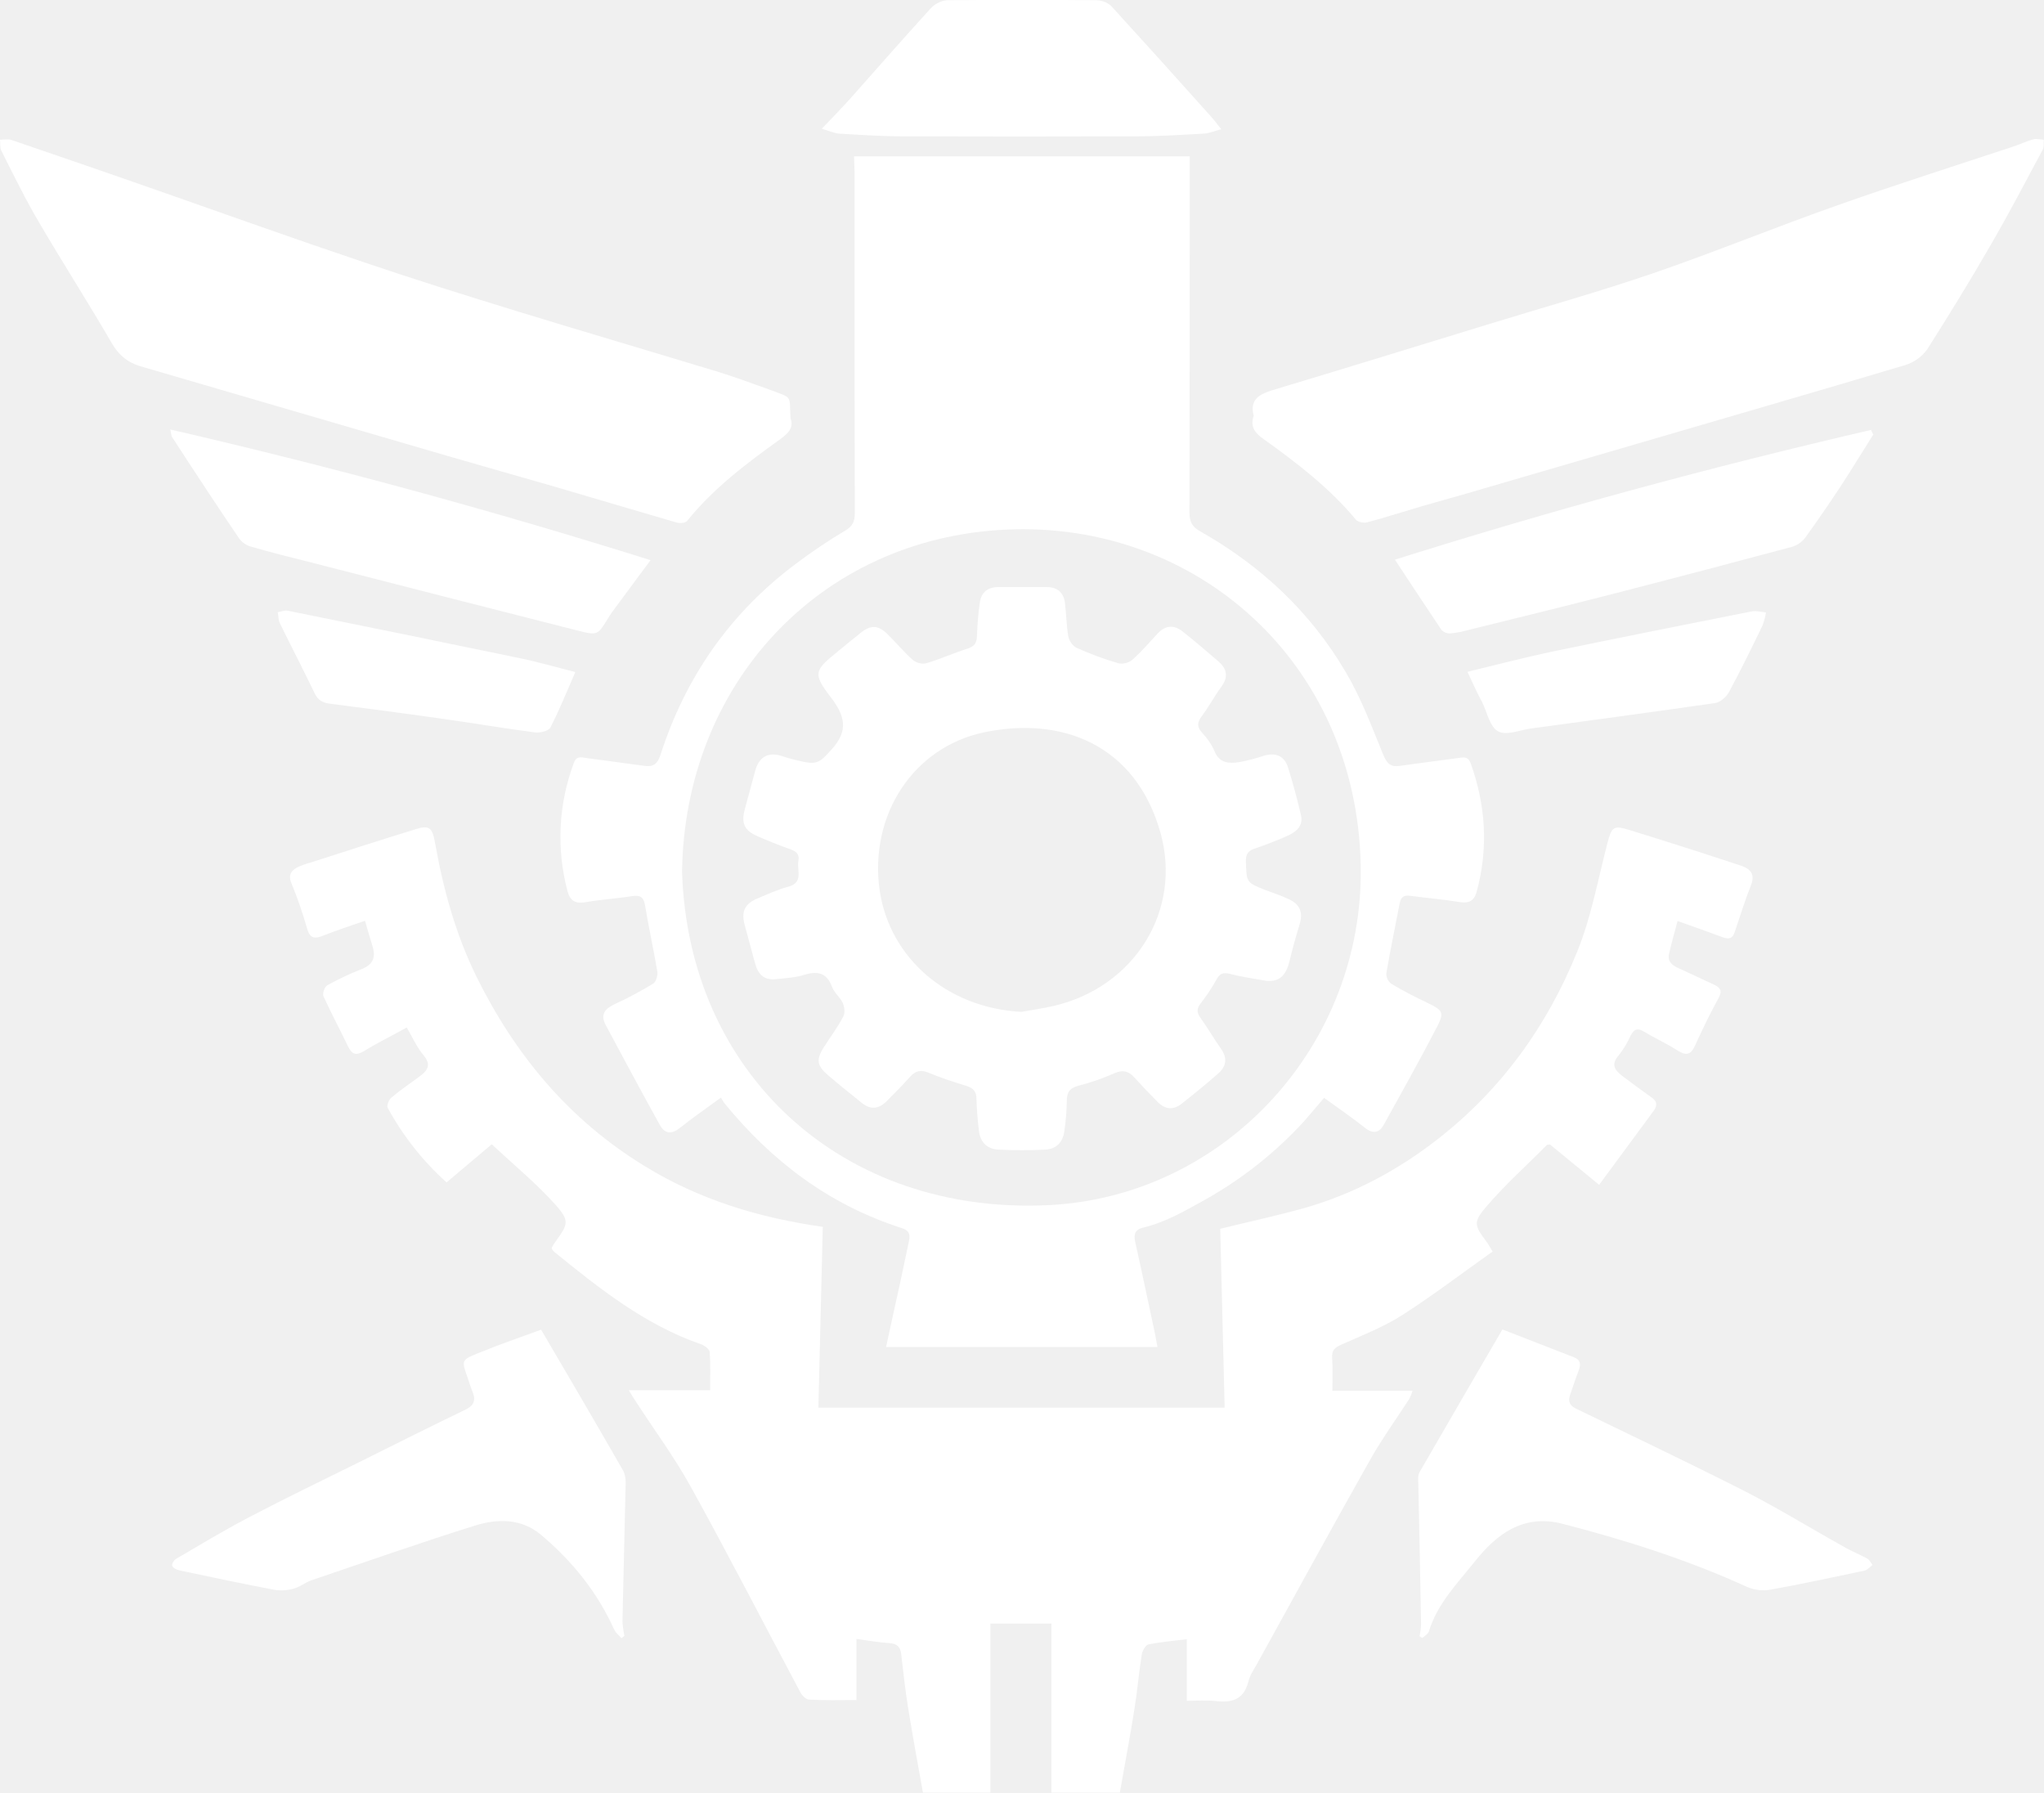
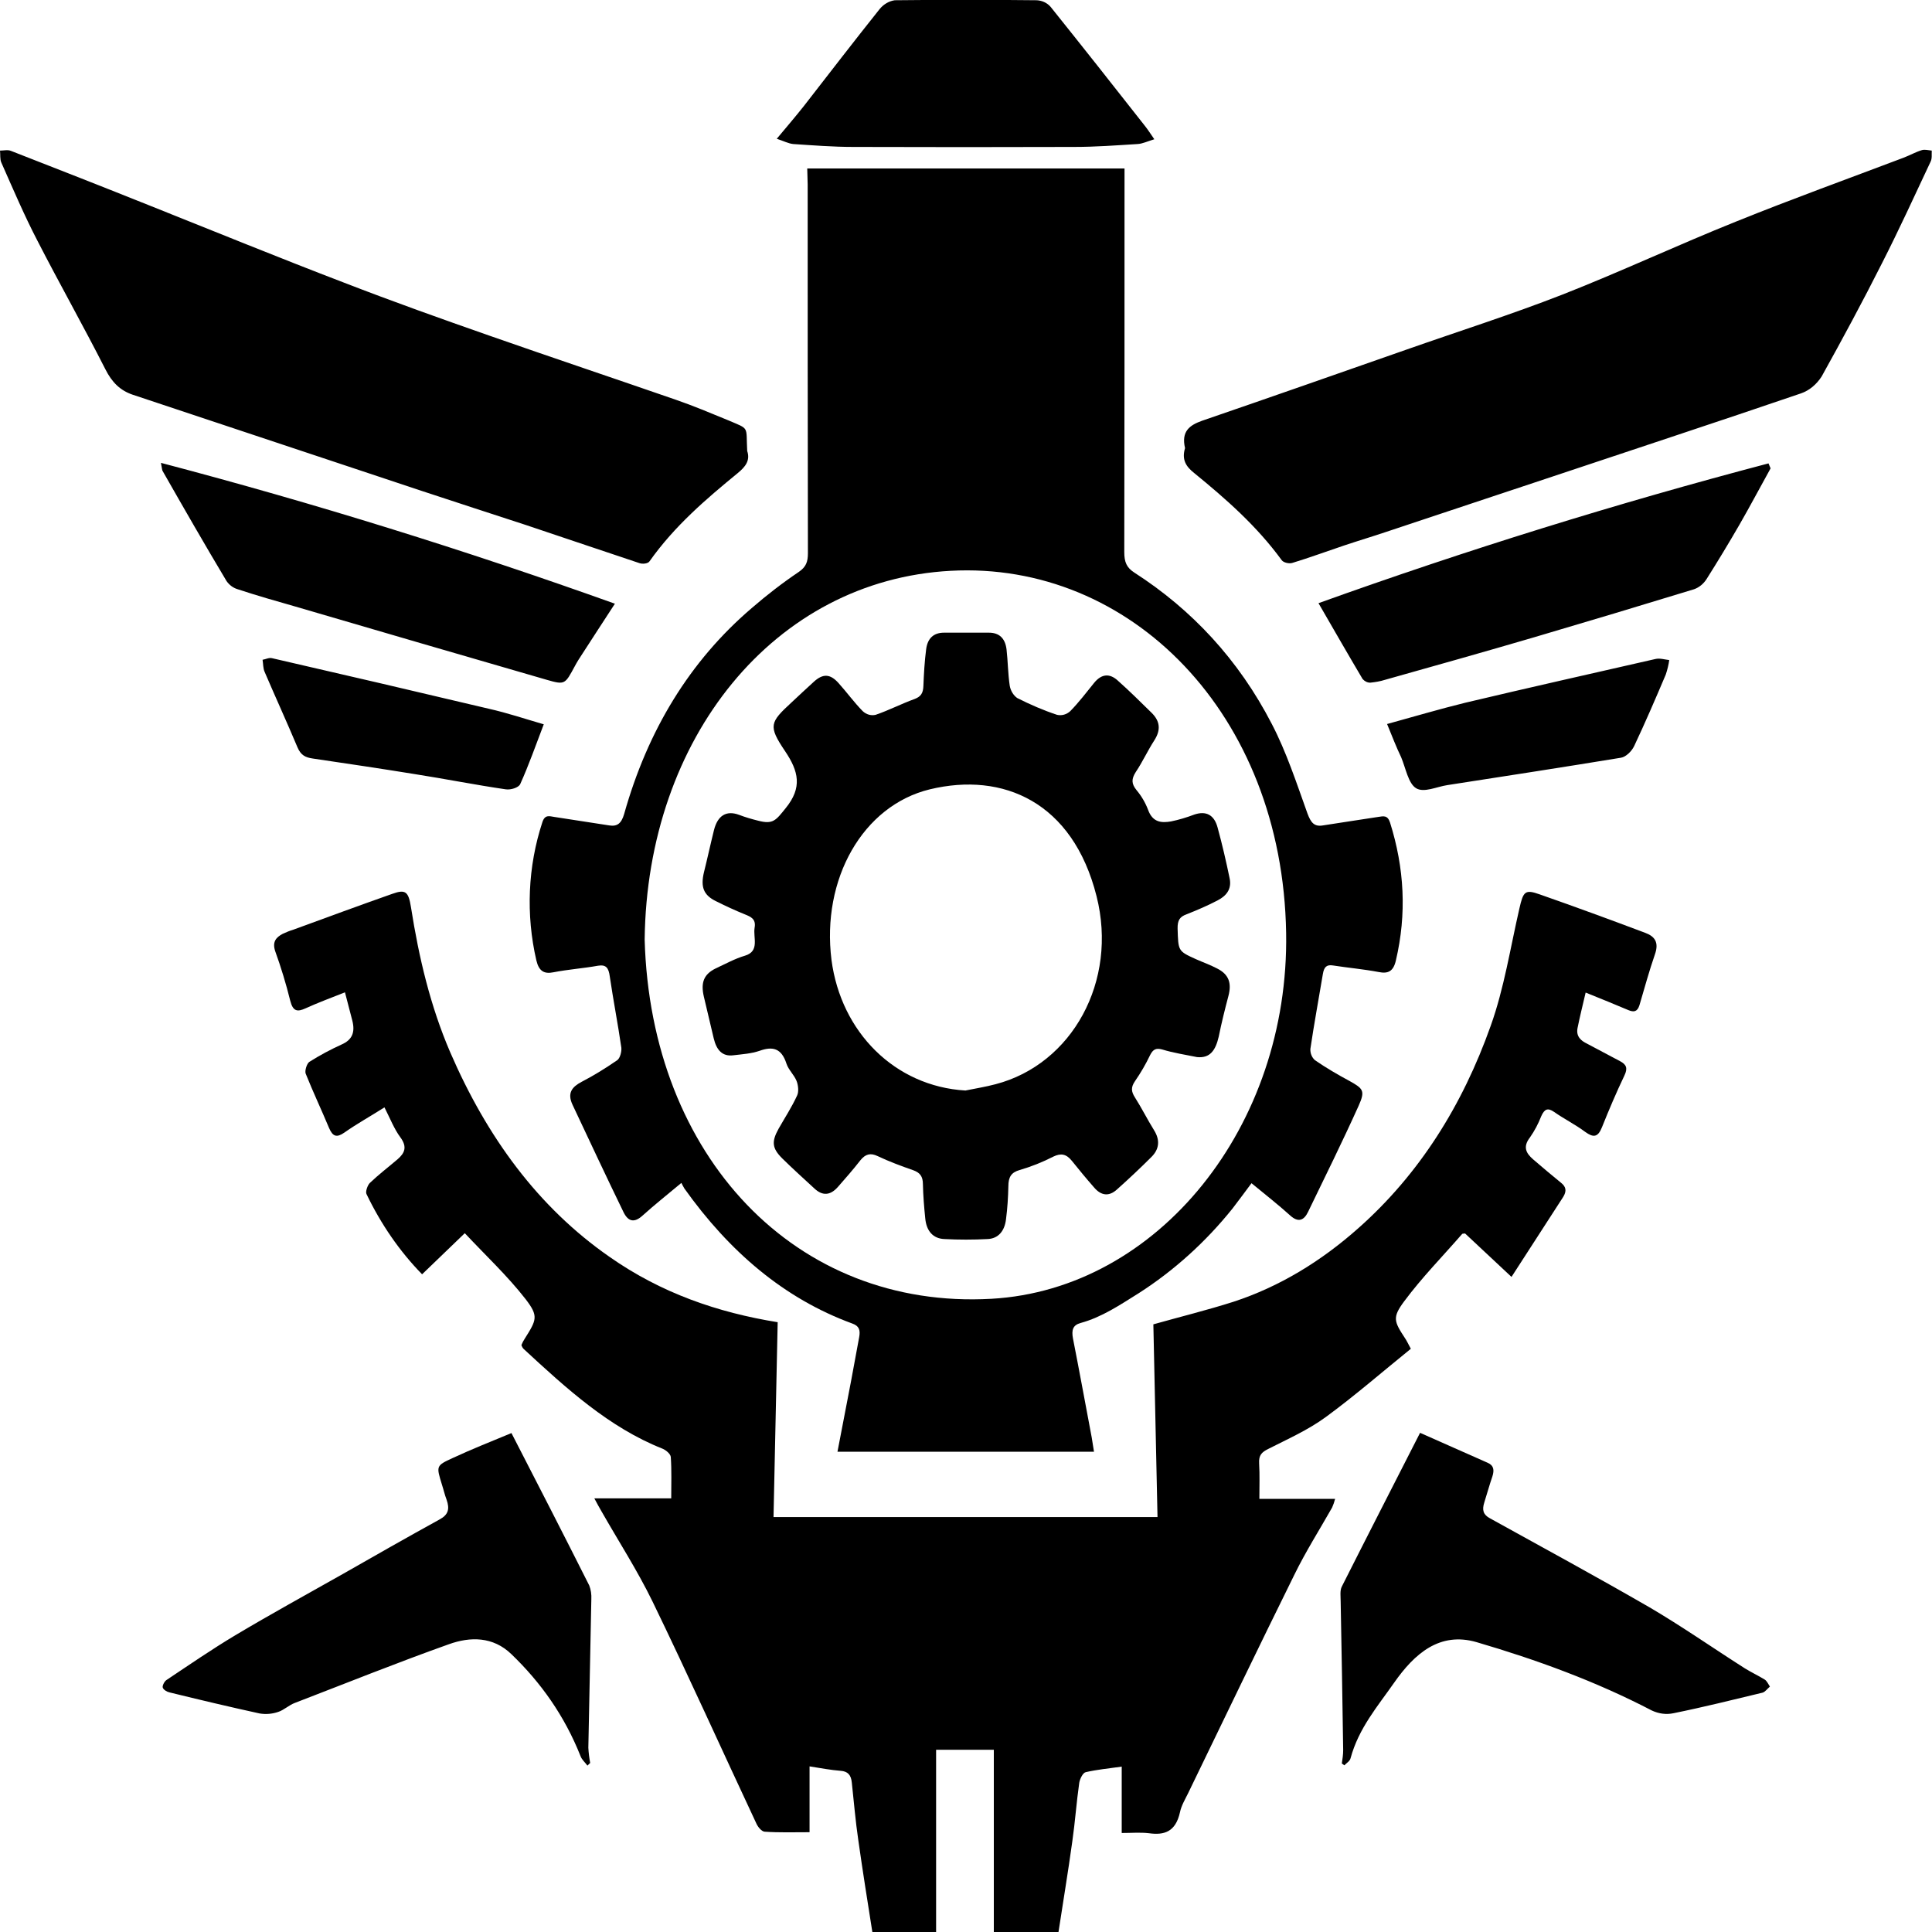
- <svg xmlns="http://www.w3.org/2000/svg" fill="#FFF" viewBox="0 0 836.7 733.8">
-   <path d="M377.8 733.8c-2.1-11.6-4.2-23.2-6.1-34.9-1.2-7.2-1.9-14.5-2.8-21.8-.3-3-1.8-4.3-4.8-4.5-4.3-.3-8.5-1-13.5-1.7v25c-6.9 0-13.2.2-19.5-.2-1.3-.1-2.9-1.8-3.6-3.2-15-28.1-29.5-56.4-44.9-84.2-6.6-11.9-14.8-23-22.2-34.4-.9-1.3-1.7-2.7-3-4.8h33.3c0-5.5.2-10.6-.2-15.7-.1-1.2-2.2-2.7-3.7-3.2-23-8-41.6-22.9-60.1-37.9-.4-.4-.7-.9-.9-1.4.4-.9.9-1.7 1.5-2.5 5.1-7.1 6-8.5.4-14.9-7.9-8.9-17.2-16.5-26.4-25.1L182.8 484c-9.7-8.7-17.8-19-24.1-30.5-.5-.9.5-3.4 1.5-4.2 3.8-3.2 8-6 12-9 3-2.3 4.3-4.6 1.2-8.3-2.7-3.2-4.5-7.3-6.9-11.4-6.1 3.4-11.9 6.2-17.4 9.6-3.3 2-5 1.5-6.6-1.8-3.3-6.9-6.9-13.6-10.1-20.6-.5-1.1.5-3.9 1.6-4.5 4.5-2.5 9.2-4.7 14-6.6 4.4-1.7 5.9-4.5 4.6-9-1-3.3-2-6.6-3.2-10.8-6 2.1-11.6 3.9-17.1 6.1-3.5 1.4-5.4 1.2-6.6-2.9-1.8-6.4-4-12.7-6.5-18.8-1.4-3.7.5-5.3 3.2-6.6 1.5-.6 3.1-1.2 4.7-1.6 14.3-4.6 28.5-9.2 42.8-13.6 5.7-1.8 7-.9 8.1 5.1 3.4 19.1 8.4 37.6 17 55.1 15.9 32.2 38 58.8 69 77.7 22.3 13.7 46.7 21.1 72.8 24.8-.6 24.4-1.2 49-1.8 74h166.3c-.6-24.5-1.2-49.2-1.8-73.2 11.8-2.9 23.4-5.4 34.8-8.6 19.8-5.7 37.8-15.3 54.1-28 26.2-20.4 44.9-46.4 57.2-76.8 5.8-14.2 8.5-29.6 12.4-44.5 1.7-6.5 2.4-7.4 8.8-5.4 15.3 4.7 30.5 9.6 45.7 14.6 4 1.3 6.1 3.5 4.2 8.2-2.5 6.3-4.5 12.8-6.7 19.3-.9 2.5-2.4 2.7-4.7 1.9-5.9-2.2-11.8-4.3-18.6-6.7-1.3 4.9-2.5 9.1-3.5 13.5-.7 3.2 1.5 4.8 4.1 5.9 4.8 2.2 9.6 4.5 14.4 6.7 2.5 1.2 3.4 2.5 1.8 5.4-3.5 6.4-6.7 13-9.7 19.6-1.8 4-3.8 4-7.3 1.8-4.3-2.8-9.1-4.9-13.5-7.6-2.7-1.6-4.1-1.1-5.5 1.6-1.3 2.9-2.9 5.6-4.9 8.1-3.2 3.6-1.7 6 1.3 8.3 4 3 8 6 12.1 8.9 2.2 1.5 2.6 3.1 1 5.4-7.4 10-14.7 20-22.4 30.4l-20.1-16.5c-.7.1-1.1 0-1.3.2-8.4 8.5-17.4 16.5-25.1 25.6-5.2 6.1-4.4 7.6.4 14 .7.9 1.2 1.9 2.5 4-12.3 8.7-24.2 17.8-36.8 25.9-7.8 5-16.6 8.4-25.1 12.2-2.7 1.2-4 2.3-3.8 5.4.3 4.4.1 8.9.1 13.5h32.8c-.3 1.1-.8 2.3-1.3 3.3-5.5 8.5-11.5 16.8-16.4 25.6-15.5 27.5-30.7 55.3-46 83-1.3 2.3-2.9 4.6-3.5 7.2-1.9 7.4-6.8 8.7-13.4 7.9-3.7-.4-7.6-.1-11.8-.1V671c-5.6.7-10.6 1.1-15.6 2.1-1.2.2-2.5 2.5-2.8 4-1.2 7.4-1.8 14.9-3 22.3-1.8 11.5-4 22.9-6 34.4h-28v-69.2h-25v69.2h-27.6z" />
-   <path d="M349.6 64H487v5.7c0 46.7 0 93.3-.1 140 0 3.8 1 5.9 4.4 7.8 24.8 14 45.1 33 59.5 57.5 6.3 10.6 10.7 22.4 15.4 33.9 1.5 3.6 3 5.2 6.8 4.6 7.9-1.1 15.8-2.1 23.8-3.2 2.3-.3 4.1-.8 5.2 2.1 6.2 17.3 7.3 34.7 2.5 52.5-1.1 4.1-3.4 5-7.4 4.3-6.6-1.1-13.2-1.6-19.8-2.5-2.8-.4-3.9.6-4.4 3.3-1.8 9.5-3.8 18.9-5.4 28.4-.1 1.7.7 3.3 2 4.3 4.8 2.9 9.9 5.5 15 7.9 5.9 2.9 6.8 3.7 3.9 9.4-7 13.6-14.5 26.9-21.9 40.3-1.8 3.3-4.3 4.1-7.7 1.4-5.3-4.2-11-8.1-16.8-12.3-2.8 3.3-5.5 6.5-8.2 9.6-11.7 12.8-25.4 23.6-40.5 32.1-8.2 4.5-16.1 9.2-25.3 11.4-3.4.8-4 2.7-3.3 5.9 2.8 12.5 5.4 25.1 8.1 37.6.3 1.6.6 3.2 1 5.4H362.7c2-9.1 3.9-18 5.9-26.9 1.2-5.5 2.3-11.1 3.5-16.6.6-2.8-.1-4.3-3-5.2-29.6-9.5-53.3-27.4-72.7-51.3-.5-.7-.9-1.4-1.3-2.1-6 4.4-11.5 8.2-16.8 12.4-3.4 2.7-6.1 2.5-8.2-1.2-7.5-13.5-14.8-27.2-22.1-40.8-2.5-4.6-.2-6.9 3.9-8.8 5.3-2.4 10.4-5.2 15.4-8.2 1.2-.7 2-3.3 1.8-4.8-1.5-9-3.5-18-5-27-.5-3.3-1.6-4.6-5.1-4.1-6.4 1-12.9 1.4-19.3 2.5-4 .7-6.3-.4-7.4-4.5-4.6-17.4-3.7-35.7 2.6-52.5 1.1-3 3-2.3 5.2-2 7.9 1.1 15.8 2.1 23.7 3.2 3.5.5 5.3-.7 6.5-4.3 10.2-31.8 28.4-58.1 55.2-78.2 6.6-5 13.4-9.6 20.5-13.8 3.1-1.9 3.9-3.8 3.9-7.1-.1-46.7-.1-93.3-.1-140l-.2-6.1zm-70.4 292.9c2.6 82.4 65.4 140.6 150.2 136.4 72.2-3.6 129-65.6 127.6-139-1.6-83.4-67.6-141.2-145.3-137.5-76.4 3.6-131.5 63.5-132.5 140.1z" />
-   <path d="M513.2 170.2c-1.7-6.4 2-8.7 7.4-10.4 29.6-8.9 59.2-18 88.8-27.1 22.4-6.9 45-13.2 67.2-20.8 25.3-8.7 50.1-18.9 75.4-27.8 24-8.5 48.3-16.2 72.4-24.2 2.7-.9 5.3-2.2 8-2.9 1.3-.3 2.8.1 4.2.2-.1 1.4.2 3-.5 4.2-6.9 12.9-13.7 25.9-21 38.5-8.4 14.6-17.2 28.9-26.2 43.1-2.2 3-5.3 5.3-8.9 6.4-35.7 10.7-71.5 21-107.3 31.5-24.1 7-48.2 14.1-72.3 21.1-6.1 1.8-12.2 3.4-18.3 5.2-7.5 2.2-14.9 4.6-22.4 6.6-1.4.4-3.8-.1-4.6-1-10.9-13.1-24.2-23.3-37.9-33.1-3.6-2.5-5.5-5.1-4-9.5zm-189.6 1.1c1.4 3.6-.8 6-4.1 8.4-13.8 9.9-27.4 20.1-38.2 33.5-.7.9-3 1.1-4.3.7-16.5-4.8-32.9-9.7-49.3-14.5-14.9-4.3-29.8-8.5-44.6-12.8-41.9-12.2-83.8-24.5-125.7-36.7-5.3-1.6-8.9-4.6-11.8-9.7-9.5-16.4-19.8-32.4-29.4-48.8C10.5 81.8 5.6 71.7.6 61.8c-.7-1.3-.4-3.1-.6-4.6 1.6 0 3.3-.4 4.7.1C24.9 64.2 45 71.1 65.2 78.2c28 9.8 55.9 19.8 83.9 29.2 20.9 7.1 42 13.7 63.2 20.2 26.7 8.2 53.6 16.1 80.3 24.2 7.6 2.3 15.2 5.1 22.7 7.8 9.5 3.6 7.7 2 8.3 11.7zm-102.1 373c11.5 19.6 22.7 38.7 33.7 57.9.7 1.6 1 3.4.9 5.2-.4 18.8-.9 37.6-1.3 56.4.1 1.9.4 3.9.8 5.8l-1.2 1c-1-1.2-2.4-2.2-3-3.6-6.9-15.3-17.2-28-29.9-38.7-8-6.8-17.9-6.7-27.1-3.8-22.4 7-44.5 14.8-66.7 22.3-2.5.8-4.7 2.7-7.2 3.4-2.6.8-5.4 1-8.1.6-13-2.5-26-5.2-39-8-1.1-.2-2.6-1-2.9-1.8-.3-.7.7-2.4 1.6-2.9 9.9-5.8 19.7-11.7 29.8-17 15.3-8 30.9-15.5 46.4-23.2 14-7 28-14 42.1-20.8 3.8-1.8 4.4-4 3-7.5-.8-1.8-1.3-3.8-2-5.7-2.5-7.1-2.6-7.2 4.6-10.1 8.3-3.4 17-6.4 25.5-9.5zm359.6 125.5c.3-1.7.6-3.4.6-5.1-.3-18.8-.7-37.6-1.1-56.4 0-1.9-.4-4.2.5-5.7 11.1-19.3 22.4-38.6 33.9-58.4 9.6 3.7 19.4 7.6 29.3 11.4 2.6 1 2.9 2.7 2 5.2-1.3 3.3-2.3 6.6-3.5 9.9-1 2.8-.5 4.6 2.5 6 23.1 11.2 46.2 22.2 69.1 33.8 14 7.2 27.5 15.5 41.3 23.2 2.8 1.5 5.7 2.7 8.5 4.2 1 .5 1.6 1.8 2.3 2.7-1.1.8-2 2-3.2 2.3-12.8 2.7-25.6 5.5-38.5 7.8-3.2.6-6.4.2-9.4-1-24.5-11.2-50-19.3-76-26-15.9-4-26.8 4.3-35.7 15.5-7.1 8.9-15.3 17.2-18.8 28.6-.3 1.1-1.7 1.8-2.7 2.7l-1.1-.7zm185.7-491.9c-4.5 7.1-8.9 14.4-13.5 21.4s-9.3 13.8-14.2 20.6c-1.3 1.8-3.2 3.2-5.4 3.9-23.1 6.2-46.3 12.3-69.5 18.3-21.4 5.5-42.9 10.8-64.4 16.1-2.1.6-4.2.9-6.4 1.1-1.2 0-2.4-.5-3.3-1.4-6.2-9.2-12.3-18.5-19.1-28.8 64.1-20.2 129.1-37.9 194.9-53.1l.9 1.9zm-697.1-2.1c66.7 15.4 131.6 33.1 196.6 53.5-5.1 6.9-9.6 12.9-14 18.9-1.2 1.6-2.4 3.2-3.4 4.9-4.2 6.8-4.2 7.1-12.1 5.1-36.3-9.2-72.6-18.5-108.8-27.8-8.4-2.1-16.8-4.2-25.1-6.6-1.9-.5-3.6-1.6-4.8-3.1-9.4-13.8-18.5-27.7-27.6-41.7-.3-.3-.3-.9-.8-3.2zM336.4 52.7c4.5-4.7 8.2-8.5 11.7-12.4C359 28 369.9 15.6 381 3.4c1.7-1.8 4-3 6.5-3.3 20.5-.2 41-.2 61.5 0 2.2.1 4.4.9 6 2.5 13.7 15 27.3 30.1 40.8 45.2 1.2 1.3 2.3 2.8 4.1 5.1-3 .8-5.1 1.7-7.2 1.8-9.1.5-18.3 1.1-27.4 1.1-32 .1-64 .1-95.9 0-8.6 0-17.3-.6-25.9-1.1-2.1-.2-4-1.1-7.1-2zM235.5 275.1c-3.5 8-6.5 15.5-10.2 22.7-.7 1.4-4.2 2.3-6.3 2-13.2-1.7-26.4-4-39.5-5.8-14.7-2.1-29.4-4-44.1-5.9-3.1-.4-5.1-1.2-6.6-4.3-4.6-9.6-9.5-19-14.2-28.6-.7-1.4-.6-3.1-.9-4.6 1.4-.2 2.8-.9 4.1-.6 31.3 6.3 62.7 12.7 93.9 19.2 8.1 1.6 15.9 3.9 23.8 5.9zm365.2-.1c11.6-2.8 22.7-5.7 33.9-8.1 27.4-5.7 54.8-11.1 82.3-16.6 1.9-.4 4 .2 6 .4-.3 1.9-.8 3.7-1.5 5.5-4.4 9.1-8.9 18.3-13.7 27.2-1.1 2-3.6 4.1-5.7 4.4-25 3.6-50.2 7-75.2 10.4-4.6.6-10.1 3-13.5 1.2s-4.5-7.6-6.5-11.8c-2.1-3.8-3.8-7.7-6.1-12.6zm-82.3 126.5c-5.1-.9-10.2-1.6-15.1-2.9-2.6-.6-3.9-.1-5.2 2.1-1.9 3.5-4.1 6.8-6.6 10-1.8 2.3-1.6 3.9 0 6.1 2.9 4 5.4 8.4 8.3 12.5 2.7 3.8 2.2 7.2-1.1 10.1-4.9 4.3-9.9 8.4-15 12.4-3.4 2.7-6.8 2.4-9.9-.8-3.3-3.3-6.5-6.7-9.6-10.1-2.4-2.6-4.7-3-8-1.6-4.7 2.1-9.6 3.8-14.6 5.1-3.6.9-4.9 2.6-4.9 6.2-.1 4.2-.4 8.3-1 12.4-.6 4.6-3.4 7.4-7.9 7.6-6.3.3-12.6.3-18.9 0-4.8-.2-7.7-3-8.2-7.9-.5-4.3-.9-8.6-1-12.9 0-3-1.3-4.4-4.1-5.3-5.2-1.6-10.5-3.3-15.5-5.4-3.1-1.3-5.3-.8-7.5 1.6-3.1 3.5-6.4 6.8-9.7 10.1s-6.7 3.5-10.2.6c-4.7-3.8-9.4-7.5-13.9-11.4s-4.7-6.4-1.6-11.3c2.7-4.2 5.7-8.2 8-12.6.8-1.4.5-3.9-.2-5.5-1.1-2.4-3.5-4.2-4.4-6.6-2.2-6-6.1-6.6-11.6-4.9-3.6 1.1-7.5 1.3-11.3 1.7-4.9.6-7.4-2-8.6-6.4-1.4-5.3-2.9-10.6-4.3-15.9s0-8.5 5.2-10.7c4.2-1.7 8.3-3.7 12.6-4.8 6.5-1.7 3.5-6.8 4.2-10.6.7-3.4-1.7-4.2-4.2-5.1-4.2-1.5-8.4-3.2-12.5-5-5.4-2.3-6.8-5.4-5.2-11.1 1.5-5.3 2.8-10.6 4.3-15.9 1.6-5.6 5.4-7.6 10.9-5.8 2.7.9 5.4 1.6 8.2 2.2 6.5 1.5 7.7-.1 12-4.8 7.2-7.8 5.6-13.9-.3-21.6-7.4-9.6-6.6-10.9 2.8-18.5 3.2-2.6 6.4-5.3 9.7-7.9 3.9-3.1 7-3 10.6.5s6.8 7.4 10.5 10.7c1.6 1.3 3.6 1.8 5.6 1.4 5.7-1.7 11.2-4.2 16.9-6 2.7-.9 3.7-2.2 3.8-5 .2-4.6.5-9.3 1.2-13.9.6-4.2 3.3-6.3 7.7-6.3h19.5c4.4 0 7 2.1 7.6 6.3.6 4.6.6 9.3 1.4 13.9.4 1.9 1.6 3.6 3.2 4.6 5.6 2.5 11.4 4.7 17.3 6.4 2 .4 4.1-.1 5.7-1.4 3.7-3.3 7-7.1 10.4-10.8 3.2-3.4 6.7-3.6 10.2-.8 5 3.9 9.8 8.1 14.6 12.2 3.6 3.1 4.2 6.4 1.2 10.5s-5.1 8.2-8 12c-2 2.7-1.9 4.5.3 6.9 2.1 2.2 3.8 4.7 5 7.5 2 4.8 5.8 5 9.9 4.4 3.4-.6 6.8-1.5 10.1-2.6 5-1.5 8.6 0 10.1 4.9 2 6.4 3.7 12.8 5.2 19.2 1.1 4.4-1.7 6.9-5.2 8.5-4.4 2-8.9 3.7-13.5 5.3-2.8.9-3.9 2.2-3.8 5.4.3 8.5.1 8.5 7.9 11.6 3.1 1.2 6.3 2.2 9.3 3.6 4.9 2.2 6.3 5.4 4.8 10.4s-3 10.2-4.2 15.4c-1.4 5.3-3.8 8.3-9.4 7.8zm-100.3 12.7c4.4-.8 8.8-1.4 13.1-2.4 33.1-7.6 53-39.1 43.7-71.4-10.3-35.8-40.5-47.3-72.2-40.6-29.1 6.2-47 34.1-42.6 64.8 4.1 27.4 27.4 48 58 49.6z" />
+ <svg xmlns="http://www.w3.org/2000/svg" width="40" height="40" viewBox="0 0 40 40" fill="none">
+   <g clip-path="url(#clip0_283_111)">
+     <rect width="40" height="40" fill="white" />
+     <path d="M18.061 40C17.961 39.367 17.86 38.735 17.77 38.097C17.712 37.705 17.679 37.307 17.636 36.909C17.621 36.745 17.55 36.674 17.406 36.663C17.201 36.647 17 36.609 16.761 36.571V37.934C16.431 37.934 16.13 37.944 15.829 37.923C15.767 37.917 15.69 37.825 15.657 37.748C14.939 36.217 14.246 34.674 13.51 33.158C13.194 32.51 12.803 31.905 12.449 31.283C12.406 31.212 12.367 31.136 12.305 31.022H13.897C13.897 30.722 13.907 30.444 13.888 30.166C13.883 30.1 13.783 30.019 13.711 29.991C12.611 29.555 11.722 28.743 10.838 27.925C10.819 27.904 10.804 27.876 10.795 27.849C10.814 27.8 10.838 27.756 10.866 27.713C11.11 27.326 11.153 27.25 10.885 26.901C10.508 26.416 10.063 26.001 9.623 25.532L8.739 26.383C8.275 25.909 7.888 25.347 7.587 24.72C7.563 24.671 7.611 24.535 7.658 24.491C7.84 24.317 8.041 24.164 8.232 24.001C8.376 23.875 8.438 23.75 8.29 23.548C8.16 23.374 8.074 23.15 7.96 22.927C7.668 23.112 7.391 23.265 7.128 23.45C6.97 23.559 6.889 23.532 6.812 23.352C6.655 22.976 6.482 22.611 6.329 22.229C6.306 22.169 6.353 22.017 6.406 21.984C6.621 21.848 6.846 21.728 7.075 21.624C7.286 21.531 7.357 21.379 7.295 21.133C7.247 20.953 7.2 20.774 7.142 20.545C6.855 20.659 6.588 20.757 6.325 20.877C6.157 20.953 6.066 20.943 6.009 20.719C5.923 20.37 5.818 20.027 5.698 19.694C5.631 19.493 5.722 19.405 5.851 19.335C5.923 19.302 6 19.269 6.076 19.247C6.76 18.997 7.439 18.746 8.122 18.506C8.395 18.408 8.457 18.457 8.509 18.784C8.672 19.825 8.911 20.834 9.322 21.788C10.082 23.543 11.139 24.993 12.621 26.023C13.687 26.77 14.853 27.173 16.101 27.375C16.073 28.705 16.044 30.046 16.015 31.409H23.965C23.937 30.073 23.908 28.727 23.879 27.419C24.444 27.26 24.998 27.124 25.543 26.95C26.49 26.639 27.35 26.116 28.129 25.423C29.382 24.311 30.276 22.894 30.864 21.237C31.141 20.463 31.27 19.623 31.457 18.811C31.538 18.457 31.572 18.408 31.877 18.517C32.609 18.773 33.336 19.04 34.062 19.313C34.253 19.384 34.354 19.503 34.263 19.76C34.144 20.103 34.048 20.457 33.943 20.812C33.9 20.948 33.828 20.959 33.718 20.915C33.436 20.795 33.154 20.681 32.829 20.55C32.767 20.817 32.709 21.046 32.661 21.286C32.628 21.46 32.733 21.548 32.858 21.608C33.087 21.728 33.316 21.853 33.546 21.973C33.665 22.038 33.708 22.109 33.632 22.267C33.465 22.616 33.312 22.976 33.168 23.336C33.082 23.554 32.986 23.554 32.819 23.434C32.614 23.281 32.384 23.167 32.174 23.02C32.045 22.932 31.978 22.959 31.911 23.107C31.849 23.265 31.772 23.412 31.677 23.548C31.524 23.744 31.595 23.875 31.739 24.001C31.93 24.164 32.121 24.328 32.317 24.486C32.422 24.568 32.441 24.655 32.365 24.78C32.011 25.325 31.662 25.87 31.294 26.437L30.333 25.538C30.3 25.543 30.281 25.538 30.271 25.549C29.869 26.012 29.439 26.448 29.071 26.944C28.823 27.277 28.861 27.358 29.09 27.707C29.124 27.756 29.148 27.811 29.21 27.925C28.622 28.4 28.053 28.896 27.451 29.337C27.078 29.61 26.657 29.795 26.251 30.002C26.122 30.068 26.059 30.128 26.069 30.297C26.083 30.537 26.074 30.782 26.074 31.033H27.642C27.627 31.093 27.604 31.158 27.58 31.212C27.317 31.676 27.03 32.128 26.796 32.608C26.055 34.107 25.328 35.622 24.596 37.132C24.534 37.258 24.458 37.383 24.429 37.525C24.338 37.928 24.104 37.999 23.788 37.955C23.612 37.934 23.425 37.95 23.224 37.95V36.576C22.957 36.614 22.718 36.636 22.479 36.691C22.421 36.702 22.359 36.827 22.345 36.909C22.287 37.312 22.259 37.721 22.201 38.124C22.115 38.751 22.01 39.373 21.915 40H20.576V36.227H19.381V40H18.061Z" fill="black" />
+     <path d="M16.713 3.488H23.282V3.799C23.282 6.345 23.282 8.885 23.277 11.431C23.277 11.638 23.325 11.752 23.487 11.856C24.673 12.619 25.643 13.655 26.332 14.99C26.633 15.568 26.843 16.211 27.068 16.838C27.14 17.034 27.211 17.121 27.393 17.089C27.771 17.029 28.148 16.974 28.531 16.914C28.641 16.898 28.727 16.871 28.779 17.029C29.076 17.972 29.128 18.92 28.899 19.891C28.846 20.114 28.736 20.163 28.545 20.125C28.23 20.065 27.914 20.038 27.599 19.989C27.465 19.967 27.412 20.021 27.388 20.169C27.302 20.686 27.206 21.199 27.13 21.717C27.125 21.809 27.163 21.897 27.226 21.951C27.455 22.109 27.699 22.251 27.943 22.382C28.225 22.54 28.268 22.583 28.129 22.894C27.794 23.636 27.436 24.36 27.082 25.091C26.996 25.271 26.877 25.314 26.714 25.167C26.461 24.938 26.188 24.726 25.911 24.497C25.777 24.677 25.648 24.851 25.519 25.02C24.959 25.718 24.305 26.306 23.583 26.77C23.191 27.015 22.813 27.271 22.373 27.391C22.211 27.435 22.182 27.538 22.215 27.713C22.349 28.394 22.474 29.081 22.603 29.762C22.617 29.85 22.631 29.937 22.65 30.057H17.339C17.435 29.561 17.526 29.076 17.621 28.59C17.678 28.291 17.731 27.985 17.788 27.686C17.817 27.533 17.784 27.451 17.645 27.402C16.23 26.884 15.097 25.909 14.169 24.606C14.146 24.568 14.127 24.529 14.107 24.491C13.82 24.731 13.558 24.938 13.304 25.167C13.142 25.314 13.013 25.303 12.912 25.102C12.554 24.366 12.205 23.619 11.856 22.878C11.736 22.627 11.846 22.502 12.042 22.398C12.296 22.267 12.539 22.115 12.778 21.951C12.836 21.913 12.874 21.771 12.864 21.689C12.793 21.199 12.697 20.708 12.625 20.218C12.601 20.038 12.549 19.967 12.382 19.994C12.076 20.049 11.765 20.07 11.459 20.13C11.268 20.169 11.158 20.109 11.105 19.885C10.885 18.937 10.928 17.939 11.229 17.023C11.282 16.86 11.373 16.898 11.478 16.914C11.856 16.974 12.233 17.029 12.611 17.089C12.778 17.116 12.864 17.051 12.922 16.854C13.409 15.121 14.28 13.687 15.561 12.592C15.876 12.319 16.201 12.068 16.541 11.839C16.689 11.736 16.727 11.632 16.727 11.452C16.722 8.907 16.722 6.366 16.722 3.821L16.713 3.488ZM13.347 19.454C13.472 23.946 16.474 27.119 20.528 26.89C23.98 26.694 26.695 23.314 26.628 19.313C26.552 14.767 23.396 11.616 19.682 11.818C16.029 12.014 13.395 15.279 13.347 19.454Z" fill="black" />
+     <path d="M24.535 9.278C24.453 8.929 24.63 8.803 24.888 8.711C26.303 8.225 27.718 7.729 29.134 7.233C30.204 6.857 31.285 6.514 32.346 6.1C33.556 5.625 34.741 5.069 35.951 4.584C37.098 4.121 38.26 3.701 39.412 3.265C39.541 3.216 39.665 3.145 39.794 3.107C39.857 3.091 39.928 3.112 39.995 3.118C39.99 3.194 40.005 3.281 39.971 3.347C39.641 4.05 39.316 4.759 38.967 5.445C38.566 6.241 38.145 7.021 37.715 7.795C37.61 7.958 37.462 8.084 37.289 8.144C35.583 8.727 33.871 9.288 32.16 9.861C31.008 10.242 29.855 10.629 28.703 11.011C28.412 11.109 28.12 11.196 27.828 11.294C27.47 11.414 27.116 11.545 26.758 11.654C26.691 11.676 26.576 11.649 26.538 11.6C26.017 10.886 25.381 10.33 24.726 9.795C24.554 9.659 24.463 9.517 24.535 9.278ZM15.47 9.337C15.537 9.534 15.432 9.665 15.274 9.795C14.615 10.335 13.964 10.891 13.448 11.621C13.415 11.671 13.305 11.681 13.242 11.66C12.454 11.398 11.67 11.131 10.886 10.869C10.173 10.635 9.461 10.406 8.753 10.171C6.75 9.506 4.747 8.836 2.744 8.171C2.491 8.084 2.319 7.92 2.18 7.642C1.726 6.748 1.233 5.876 0.774 4.982C0.502 4.459 0.268 3.908 0.029 3.369C-0.005 3.298 0.01 3.2 0 3.118C0.076 3.118 0.158 3.096 0.225 3.123C1.19 3.499 2.151 3.876 3.117 4.263C4.456 4.797 5.789 5.342 7.128 5.854C8.127 6.241 9.136 6.601 10.149 6.955C11.426 7.402 12.712 7.833 13.988 8.275C14.352 8.4 14.715 8.553 15.073 8.7C15.528 8.896 15.442 8.809 15.47 9.337ZM10.589 29.67C11.139 30.738 11.674 31.78 12.2 32.826C12.234 32.913 12.248 33.011 12.243 33.11C12.224 34.134 12.2 35.159 12.181 36.184C12.186 36.288 12.2 36.397 12.219 36.5L12.162 36.555C12.114 36.489 12.047 36.435 12.019 36.358C11.689 35.525 11.196 34.832 10.589 34.249C10.207 33.878 9.733 33.884 9.294 34.042C8.223 34.423 7.166 34.849 6.105 35.257C5.985 35.301 5.88 35.404 5.761 35.443C5.636 35.486 5.503 35.497 5.373 35.475C4.752 35.339 4.131 35.192 3.509 35.039C3.456 35.028 3.385 34.985 3.37 34.941C3.356 34.903 3.404 34.81 3.447 34.783C3.92 34.467 4.389 34.145 4.872 33.856C5.603 33.42 6.349 33.011 7.09 32.592C7.759 32.21 8.428 31.829 9.102 31.458C9.284 31.36 9.313 31.24 9.246 31.049C9.208 30.951 9.184 30.842 9.15 30.738C9.031 30.351 9.026 30.346 9.37 30.188C9.767 30.003 10.183 29.839 10.589 29.67ZM27.781 36.511C27.795 36.418 27.809 36.326 27.809 36.233C27.795 35.208 27.776 34.184 27.757 33.159C27.757 33.055 27.738 32.93 27.781 32.848C28.311 31.796 28.851 30.744 29.401 29.665C29.86 29.866 30.329 30.079 30.802 30.286C30.926 30.34 30.941 30.433 30.898 30.569C30.835 30.749 30.788 30.929 30.73 31.109C30.682 31.262 30.706 31.36 30.85 31.436C31.954 32.047 33.058 32.646 34.153 33.279C34.822 33.671 35.468 34.123 36.128 34.543C36.261 34.625 36.4 34.69 36.534 34.772C36.582 34.8 36.611 34.87 36.644 34.919C36.591 34.963 36.548 35.028 36.491 35.045C35.879 35.192 35.267 35.345 34.65 35.47C34.497 35.503 34.344 35.481 34.201 35.415C33.03 34.805 31.811 34.363 30.568 33.998C29.808 33.78 29.287 34.233 28.861 34.843C28.522 35.328 28.13 35.781 27.962 36.402C27.948 36.462 27.881 36.5 27.833 36.549L27.781 36.511ZM36.658 9.697C36.443 10.084 36.233 10.482 36.013 10.864C35.793 11.245 35.568 11.616 35.334 11.987C35.272 12.085 35.181 12.161 35.076 12.199C33.972 12.537 32.862 12.87 31.753 13.197C30.73 13.497 29.702 13.786 28.675 14.075C28.574 14.107 28.474 14.123 28.369 14.134C28.311 14.134 28.254 14.107 28.211 14.058C27.914 13.557 27.623 13.05 27.298 12.488C30.362 11.387 33.47 10.422 36.615 9.594L36.658 9.697ZM3.332 9.583C6.521 10.422 9.624 11.387 12.731 12.499C12.487 12.875 12.272 13.202 12.062 13.529C12.004 13.617 11.947 13.704 11.899 13.796C11.698 14.167 11.698 14.184 11.321 14.075C9.585 13.573 7.85 13.066 6.119 12.559C5.718 12.445 5.316 12.33 4.919 12.199C4.828 12.172 4.747 12.112 4.69 12.03C4.24 11.278 3.805 10.52 3.37 9.757C3.356 9.741 3.356 9.708 3.332 9.583ZM16.082 2.873C16.297 2.616 16.474 2.409 16.642 2.197C17.163 1.526 17.684 0.85 18.214 0.185C18.296 0.087 18.406 0.022 18.525 0.005C19.505 -0.006 20.485 -0.006 21.465 0.005C21.57 0.011 21.676 0.054 21.752 0.142C22.407 0.959 23.057 1.782 23.703 2.605C23.76 2.676 23.813 2.758 23.899 2.883C23.755 2.927 23.655 2.976 23.554 2.982C23.119 3.009 22.68 3.042 22.244 3.042C20.715 3.047 19.185 3.047 17.66 3.042C17.249 3.042 16.833 3.009 16.422 2.982C16.321 2.971 16.23 2.922 16.082 2.873ZM11.258 14.996C11.091 15.432 10.948 15.841 10.771 16.233C10.737 16.309 10.57 16.358 10.47 16.342C9.839 16.25 9.208 16.124 8.581 16.026C7.879 15.912 7.176 15.808 6.473 15.704C6.325 15.682 6.229 15.639 6.158 15.47C5.938 14.947 5.703 14.434 5.479 13.911C5.445 13.835 5.45 13.742 5.436 13.66C5.503 13.649 5.569 13.611 5.632 13.627C7.128 13.971 8.629 14.32 10.121 14.674C10.508 14.761 10.881 14.887 11.258 14.996ZM28.718 14.99C29.272 14.838 29.803 14.68 30.338 14.549C31.648 14.238 32.958 13.944 34.273 13.644C34.364 13.622 34.464 13.655 34.56 13.666C34.545 13.769 34.521 13.867 34.488 13.966C34.278 14.461 34.062 14.963 33.833 15.448C33.78 15.557 33.661 15.672 33.56 15.688C32.365 15.884 31.16 16.07 29.965 16.255C29.745 16.288 29.483 16.418 29.32 16.32C29.157 16.222 29.105 15.906 29.009 15.677C28.909 15.47 28.828 15.257 28.718 14.99ZM24.783 21.886C24.539 21.837 24.295 21.799 24.061 21.728C23.937 21.695 23.875 21.722 23.813 21.842C23.722 22.033 23.617 22.213 23.497 22.387C23.411 22.513 23.421 22.6 23.497 22.72C23.636 22.938 23.755 23.178 23.894 23.401C24.023 23.608 23.999 23.794 23.841 23.952C23.607 24.186 23.368 24.41 23.124 24.628C22.962 24.775 22.799 24.759 22.651 24.584C22.493 24.404 22.34 24.219 22.192 24.034C22.077 23.892 21.967 23.87 21.809 23.946C21.585 24.061 21.351 24.154 21.111 24.224C20.939 24.273 20.877 24.366 20.877 24.562C20.872 24.791 20.858 25.015 20.829 25.238C20.801 25.489 20.667 25.642 20.452 25.653C20.151 25.669 19.849 25.669 19.548 25.653C19.319 25.642 19.18 25.489 19.156 25.222C19.132 24.988 19.113 24.753 19.108 24.519C19.108 24.355 19.046 24.279 18.912 24.23C18.664 24.143 18.41 24.05 18.171 23.936C18.023 23.865 17.918 23.892 17.813 24.023C17.665 24.213 17.507 24.393 17.349 24.573C17.191 24.753 17.029 24.764 16.861 24.606C16.637 24.399 16.412 24.197 16.197 23.985C15.982 23.772 15.972 23.636 16.12 23.369C16.25 23.14 16.393 22.922 16.503 22.682C16.541 22.605 16.527 22.469 16.493 22.382C16.441 22.251 16.326 22.153 16.283 22.022C16.178 21.695 15.991 21.662 15.729 21.755C15.556 21.815 15.37 21.826 15.188 21.848C14.954 21.88 14.835 21.739 14.777 21.499C14.71 21.21 14.639 20.921 14.572 20.632C14.505 20.343 14.572 20.169 14.82 20.049C15.021 19.956 15.217 19.847 15.422 19.787C15.733 19.695 15.59 19.416 15.623 19.209C15.657 19.024 15.542 18.98 15.422 18.931C15.222 18.85 15.021 18.757 14.825 18.659C14.567 18.534 14.5 18.364 14.576 18.054C14.648 17.765 14.71 17.476 14.782 17.187C14.858 16.882 15.04 16.773 15.303 16.871C15.432 16.92 15.561 16.958 15.695 16.991C16.006 17.073 16.063 16.985 16.269 16.729C16.613 16.304 16.536 15.971 16.254 15.552C15.901 15.028 15.939 14.957 16.388 14.543C16.541 14.402 16.694 14.254 16.852 14.113C17.038 13.944 17.187 13.949 17.359 14.14C17.531 14.331 17.684 14.543 17.861 14.723C17.937 14.794 18.033 14.821 18.128 14.8C18.401 14.707 18.664 14.57 18.936 14.472C19.065 14.423 19.113 14.352 19.118 14.2C19.128 13.949 19.142 13.693 19.175 13.442C19.204 13.213 19.333 13.099 19.543 13.099H20.476C20.686 13.099 20.81 13.213 20.839 13.442C20.868 13.693 20.868 13.949 20.906 14.2C20.925 14.303 20.982 14.396 21.059 14.451C21.327 14.587 21.604 14.707 21.886 14.8C21.982 14.821 22.082 14.794 22.159 14.723C22.335 14.543 22.493 14.336 22.656 14.134C22.809 13.949 22.976 13.938 23.143 14.091C23.382 14.303 23.612 14.532 23.841 14.756C24.013 14.925 24.042 15.105 23.899 15.328C23.755 15.552 23.655 15.775 23.516 15.982C23.421 16.13 23.425 16.228 23.53 16.358C23.631 16.478 23.712 16.615 23.77 16.767C23.865 17.029 24.047 17.04 24.243 17.007C24.405 16.974 24.568 16.925 24.726 16.865C24.965 16.784 25.137 16.865 25.209 17.133C25.304 17.481 25.385 17.83 25.457 18.179C25.51 18.419 25.376 18.555 25.209 18.642C24.998 18.752 24.783 18.844 24.563 18.931C24.429 18.98 24.377 19.051 24.381 19.226C24.396 19.689 24.386 19.689 24.759 19.858C24.907 19.924 25.06 19.978 25.204 20.054C25.438 20.174 25.505 20.349 25.433 20.621C25.361 20.894 25.29 21.177 25.233 21.461C25.166 21.75 25.051 21.913 24.783 21.886ZM19.988 22.578C20.198 22.535 20.409 22.502 20.614 22.447C22.197 22.033 23.148 20.316 22.703 18.555C22.211 16.604 20.767 15.977 19.252 16.342C17.861 16.68 17.005 18.201 17.215 19.874C17.411 21.368 18.525 22.491 19.988 22.578Z" fill="black" />
+   </g>
+   <defs>
+     <clipPath id="clip0_283_111">
+       <rect width="40" height="40" fill="white" />
+     </clipPath>
+   </defs>
</svg>
